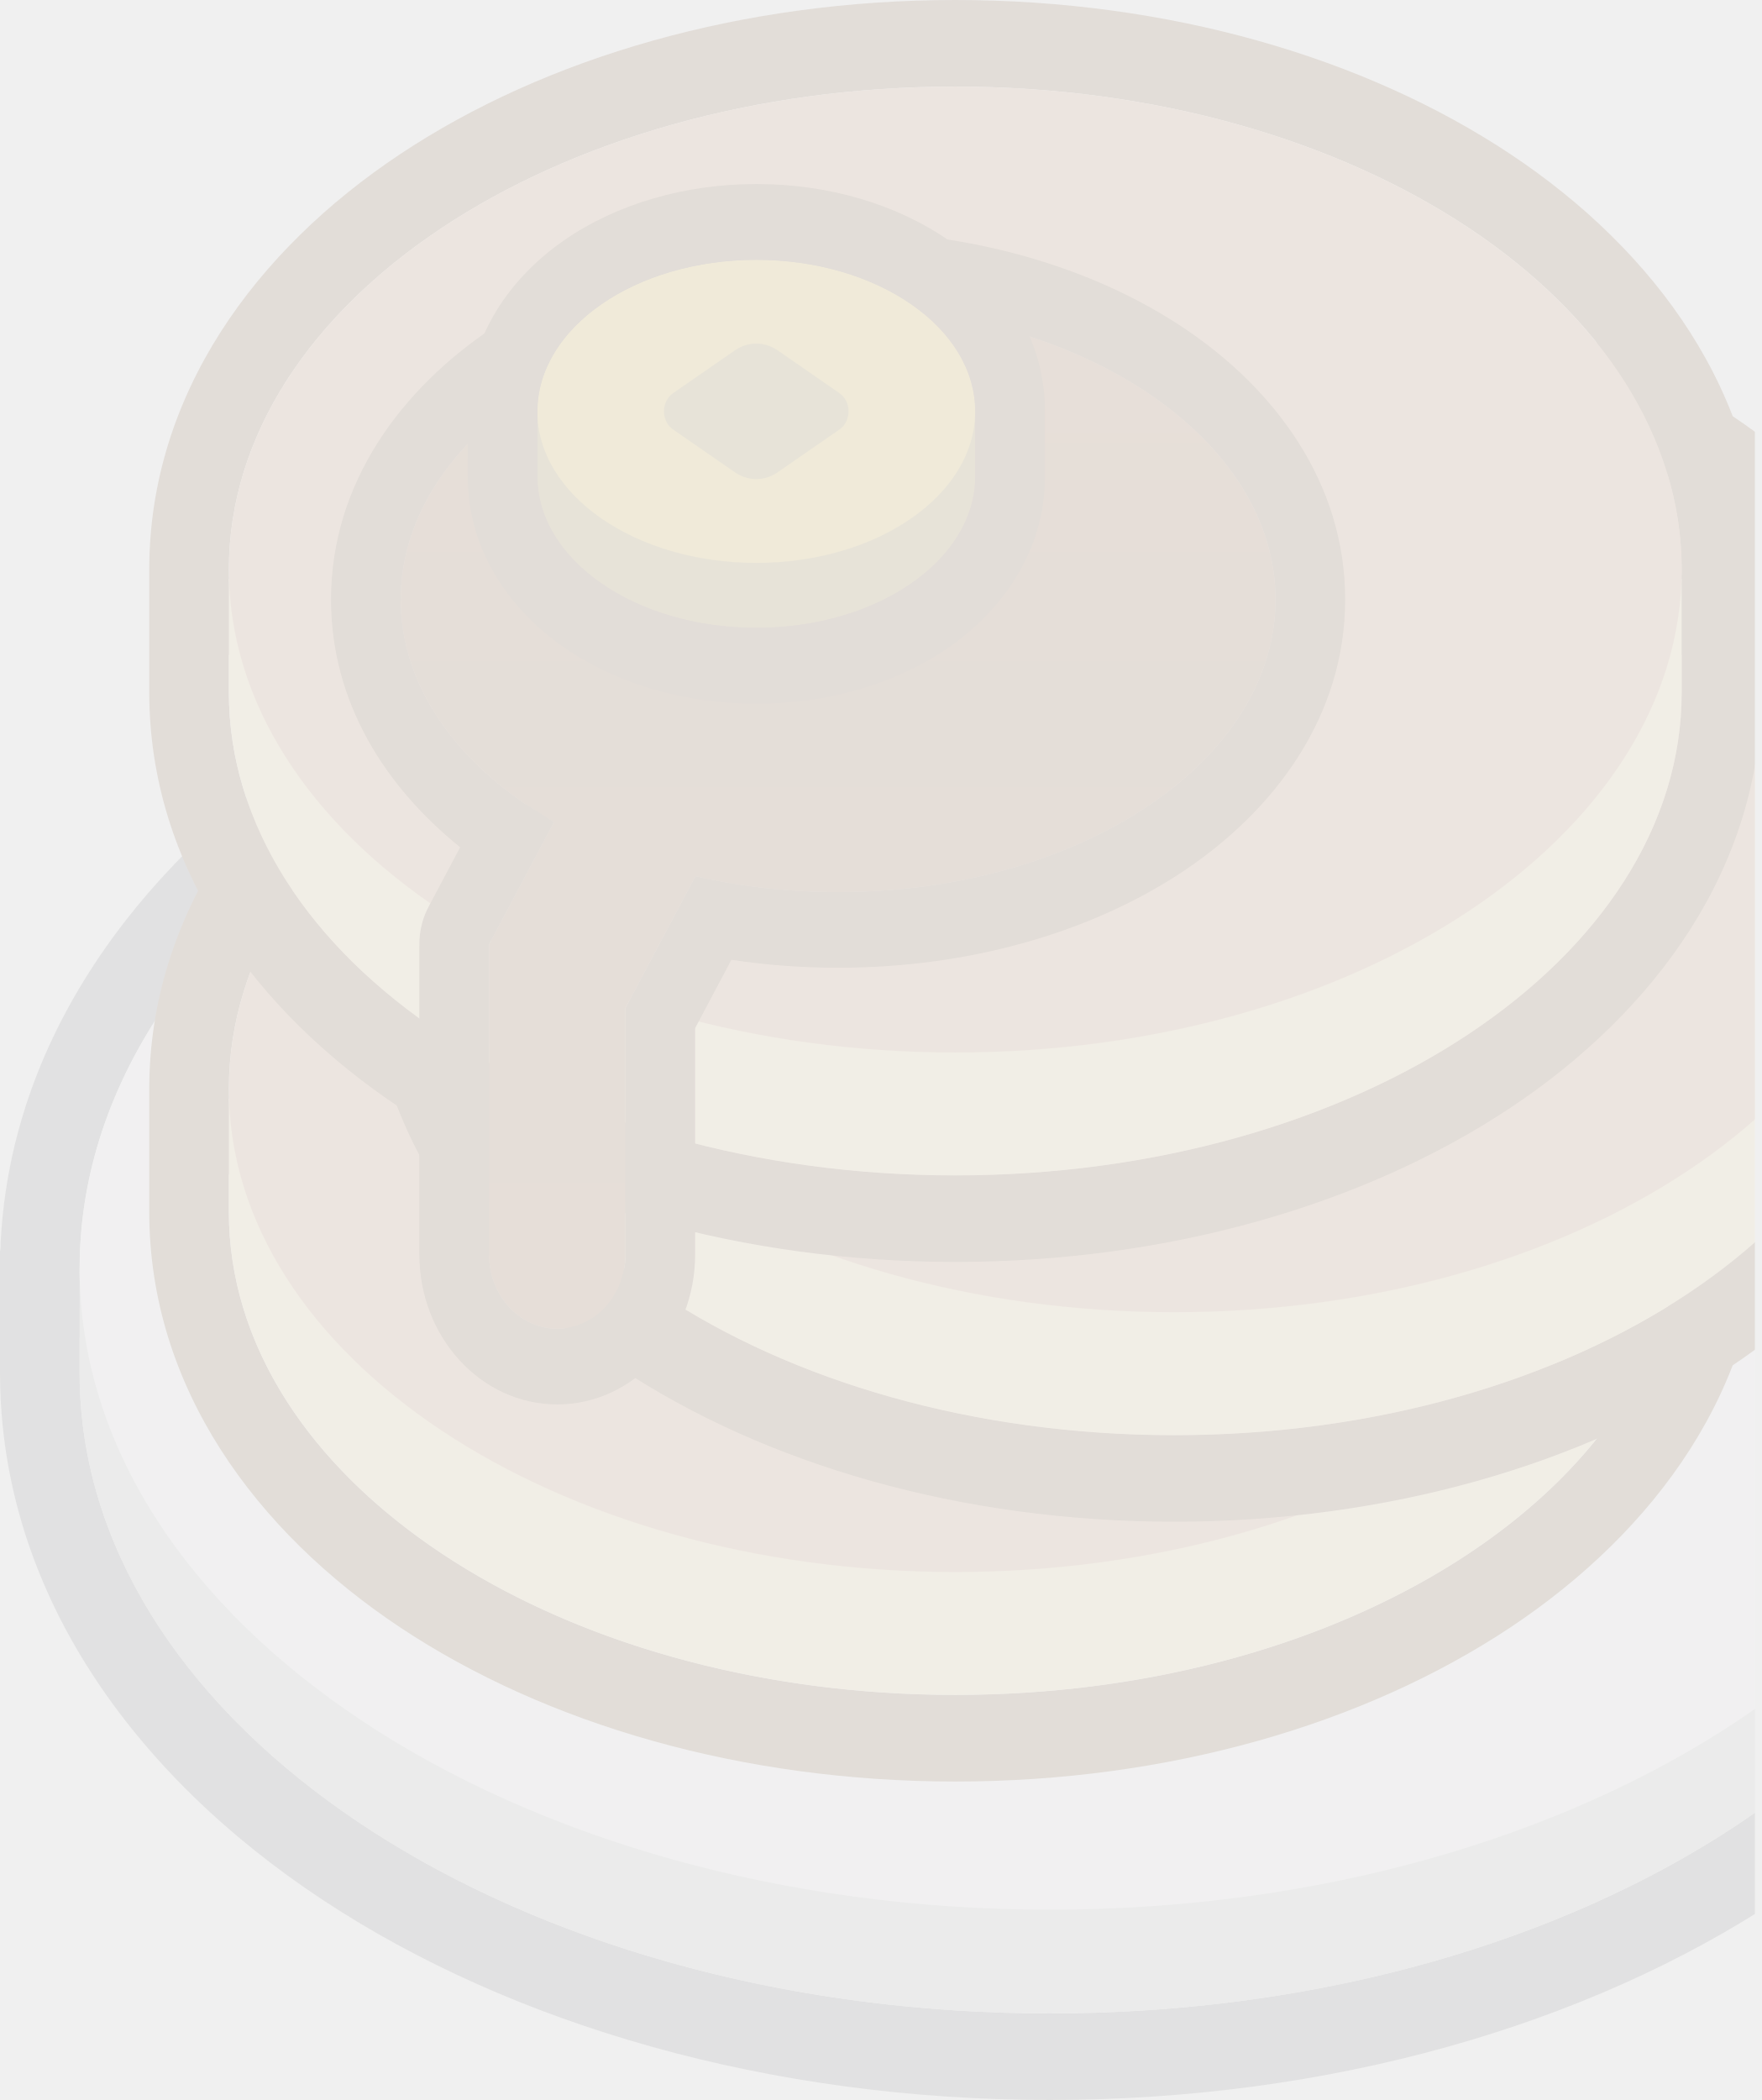
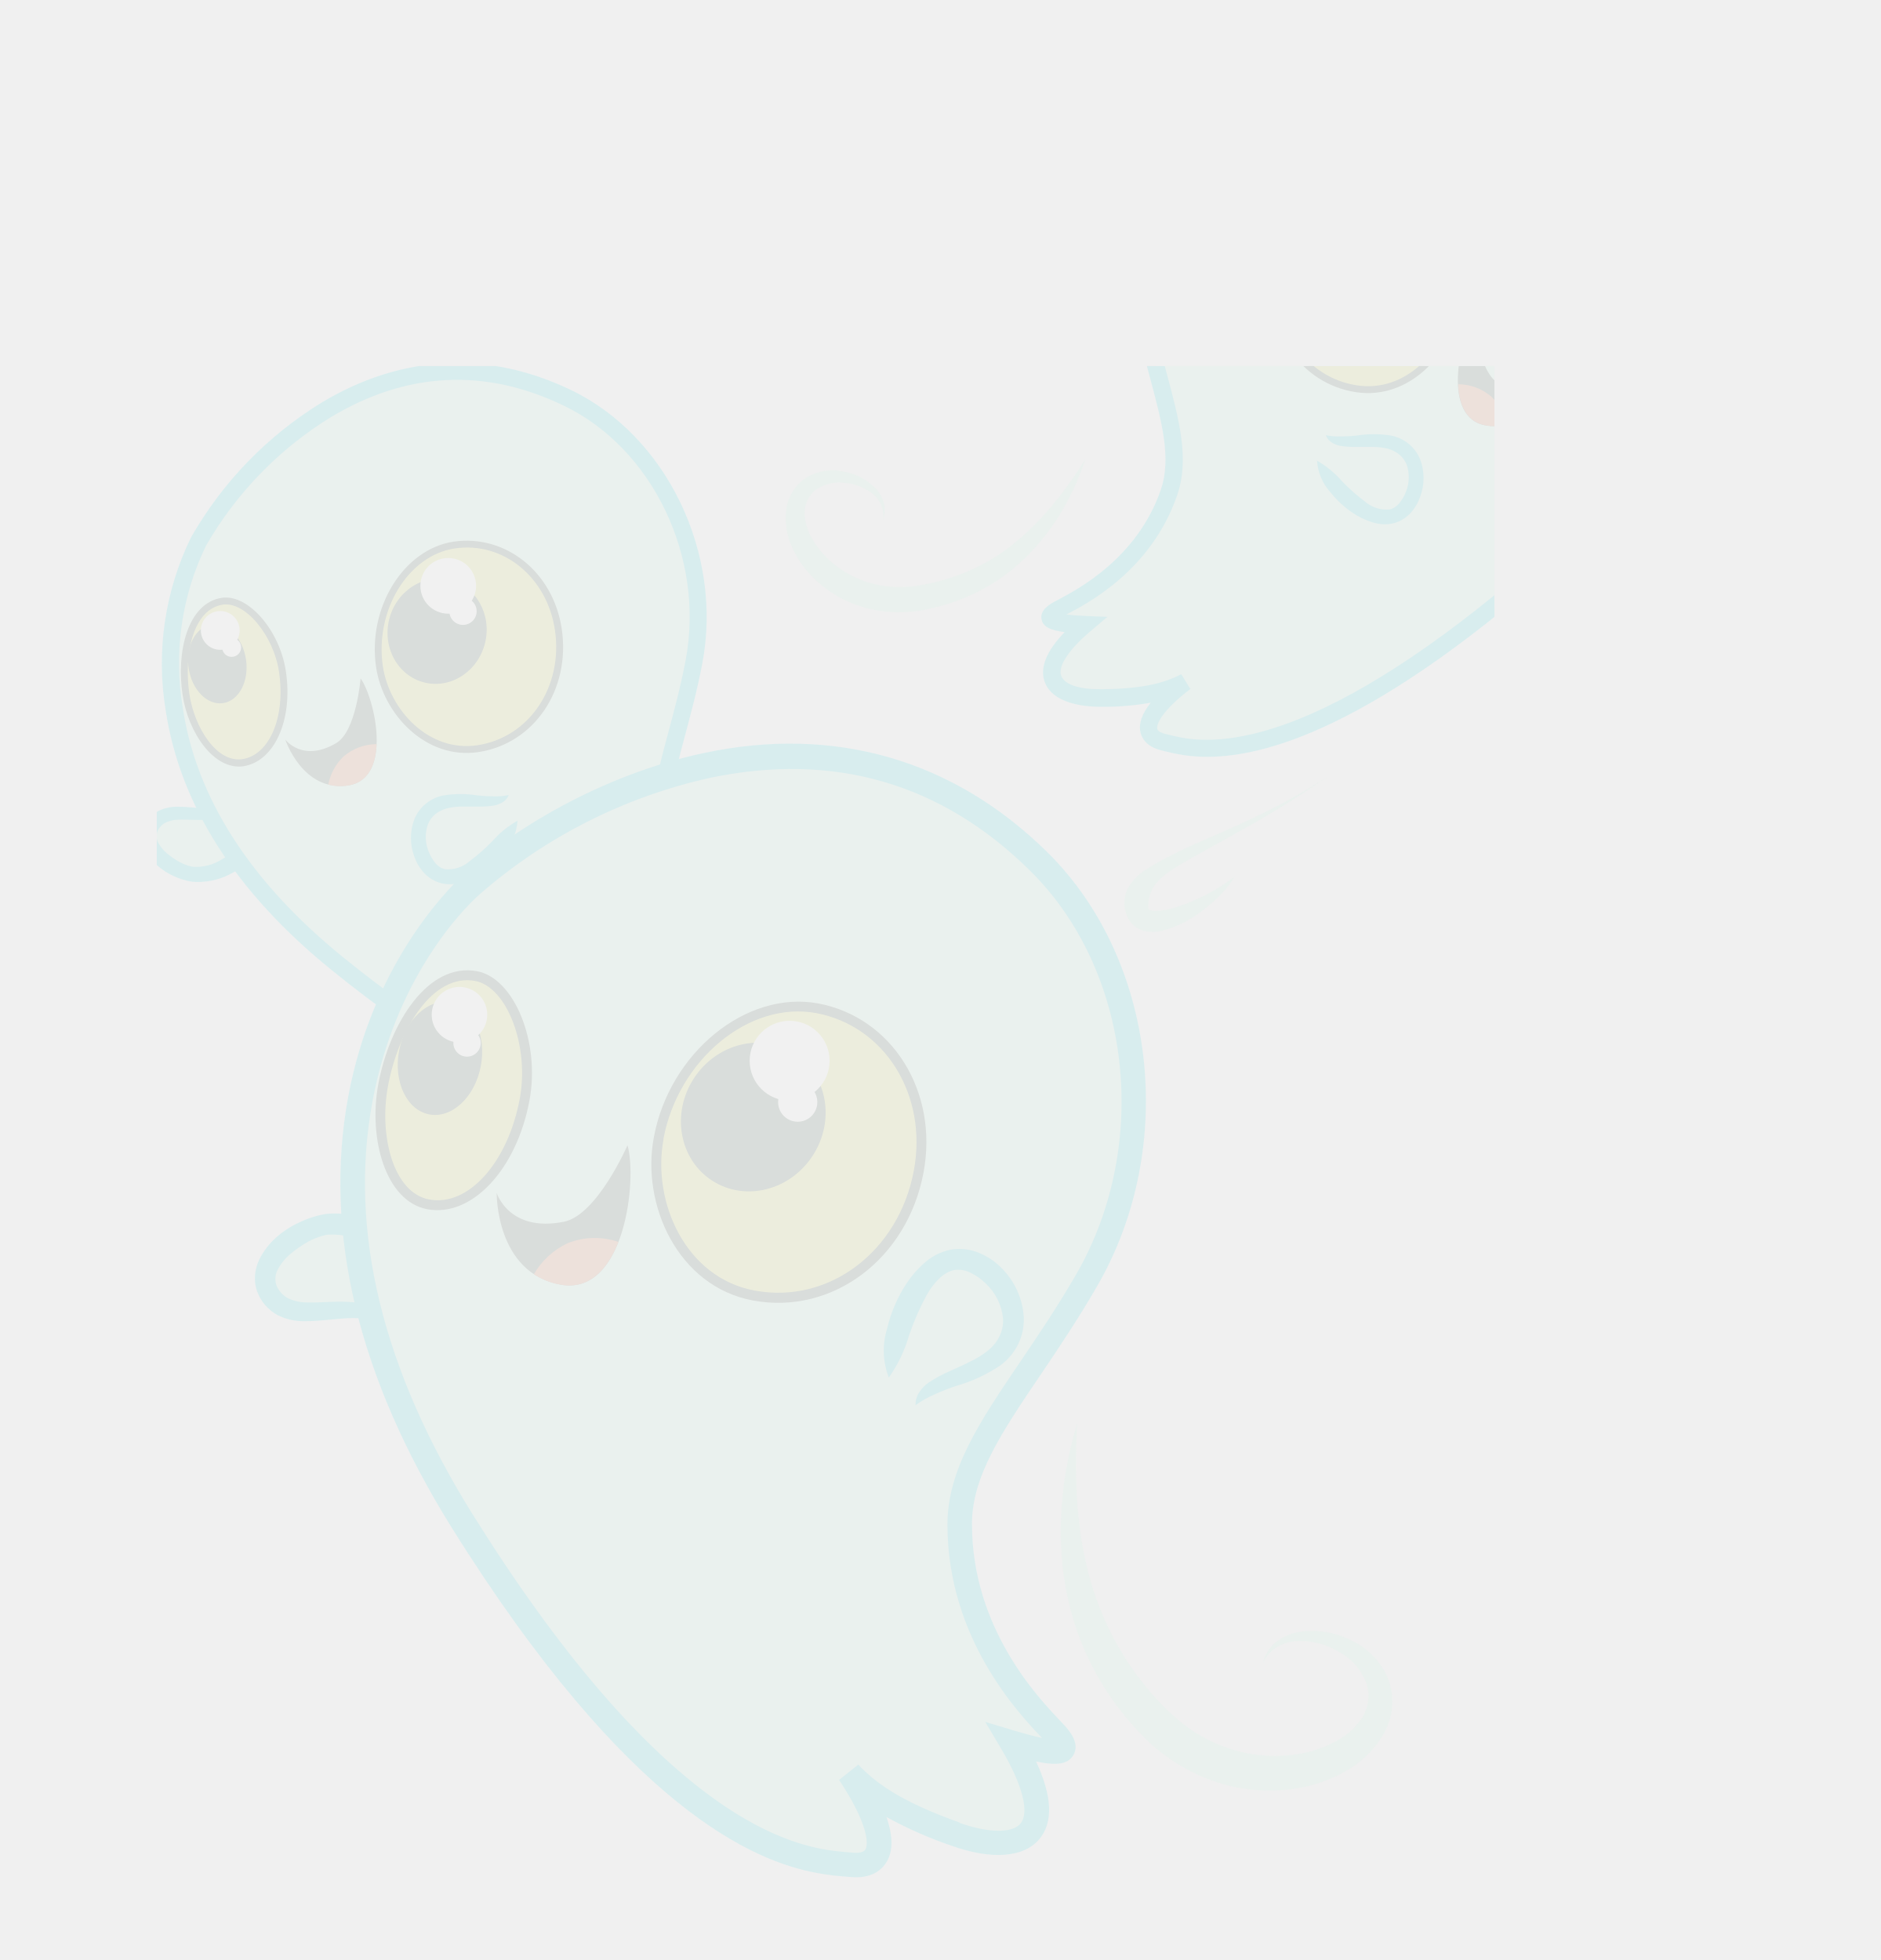
- <svg xmlns="http://www.w3.org/2000/svg" xmlns:xlink="http://www.w3.org/1999/xlink" width="193" height="230" fill="none">
-   <style>.B{fill-rule:evenodd}.C{fill:#633001}.D{fill:#fedc90}.E{fill:#d1884f}</style>
-   <g clip-path="url(#B)">
-     <g opacity=".1">
-       <path fill="#606063" d="M8.763 136.977l-.042 2a47.16 47.16 0 0 0 .597 7.484H8.72v3.87a47.15 47.15 0 0 0 .335 5.614c4.33 36.136 50.11 64.57 105.945 64.57s101.614-28.433 105.945-64.57c.222-1.852.335-3.724.335-5.614v-3.87h-.598c.395-2.46.598-4.956.598-7.484 0-.67-.015-1.336-.043-2C219.634 99.14 172.684 68.793 115 68.793S10.366 99.14 8.763 136.977zm-8.73 0c.8-23.086 15.214-42.478 35.29-55.735C56.133 67.5 84.325 59.31 115 59.31s58.867 8.19 79.677 21.934c20.075 13.257 34.498 32.65 35.29 55.735H230v13.355c0 23.966-14.67 44.097-35.323 57.735C173.867 221.81 145.675 230 115 230s-58.867-8.19-79.677-21.933C14.67 194.43 0 174.298 0 150.332v-13.355h.034z" class="B" />
-       <path fill="#bebebe" d="M221.28 150.334c0 38.76-47.583 70.183-106.28 70.183S8.72 189.095 8.72 150.334v-11.1h212.56v11.1z" />
-       <path fill="#faf9fa" d="M221.28 138.977c0 38.76-47.583 70.183-106.28 70.183S8.72 177.738 8.72 138.977 56.303 68.794 115 68.794s106.28 31.423 106.28 70.184z" />
-       <path d="M25.072 119.15v.132c0 3.19.425 6.317 1.24 9.352h-1.24v4.1a35.77 35.77 0 0 0 .406 5.375c4.052 26.686 37.95 47.515 79.167 47.515s75.115-20.83 79.167-47.515c.27-1.767.406-3.56.406-5.375v-4.1h-1.24a36.04 36.04 0 0 0 1.239-9.092l.001-.26v-.132c-.107-29.15-35.692-52.758-79.573-52.758S25.18 90 25.072 119.15zm-8.72 0h-.001v13.594c0 19.16 11.65 34.97 27.48 45.492 15.98 10.622 37.503 16.883 60.814 16.883s44.833-6.26 60.814-16.883c15.83-10.522 27.48-26.332 27.48-45.492l.001-13.462c0-19.16-11.648-34.97-27.48-45.492-15.98-10.622-37.503-16.883-60.814-16.883S59.812 63.168 43.83 73.8c-15.795 10.498-27.426 26.26-27.48 45.36z" class="B C" />
-       <path d="M184.217 132.745c0 29.2-35.626 52.89-79.573 52.89s-79.573-23.68-79.573-52.89v-12.41h159.146v12.41z" class="D" />
-       <path d="M184.217 119.282c0 29.2-35.626 52.89-79.573 52.89s-79.573-23.68-79.573-52.89 35.626-52.9 79.573-52.9 79.573 23.68 79.573 52.9z" class="E" />
-       <path d="M49.053 90.696v.132c0 3.192.425 6.317 1.24 9.353h-1.24v4.1a35.75 35.75 0 0 0 .406 5.374c4.052 26.686 37.95 47.515 79.167 47.515s75.116-20.83 79.167-47.515c.27-1.767.406-3.56.406-5.374v-4.1h-1.24c.793-2.953 1.217-5.99 1.24-9.092l.001-.26v-.132c-.107-29.15-35.692-52.758-79.573-52.758S49.16 61.547 49.053 90.696zm-8.72 0h-.001v13.595c0 19.16 11.65 34.97 27.48 45.49 15.98 10.622 37.504 16.883 60.814 16.883s44.833-6.26 60.814-16.883c15.83-10.522 27.48-26.332 27.48-45.49V90.828c0-19.16-11.65-34.97-27.48-45.49-15.98-10.622-37.503-16.882-60.814-16.882s-44.833 6.26-60.814 16.882c-15.795 10.498-27.426 26.26-27.48 45.36z" class="B C" />
-       <path d="M208.198 104.29c0 29.2-35.626 52.9-79.573 52.9s-79.573-23.68-79.573-52.9v-12.41h159.146v12.41z" class="D" />
-       <path d="M208.198 90.828c0 29.2-35.626 52.89-79.573 52.89s-79.573-23.68-79.573-52.89 35.626-52.89 79.573-52.89 79.573 23.68 79.573 52.89z" class="E" />
-       <path d="M25.072 62.242v.132a35.97 35.97 0 0 0 1.24 9.353h-1.24v4.1a35.77 35.77 0 0 0 .406 5.374c4.052 26.686 37.95 47.515 79.167 47.515s75.115-20.83 79.167-47.515a35.68 35.68 0 0 0 .406-5.374v-4.1h-1.24c.792-2.953 1.216-5.99 1.24-9.092l.001-.26v-.132c-.107-29.15-35.692-52.758-79.573-52.758S25.18 33.093 25.072 62.242zm-8.72 0h-.001v13.595c0 19.16 11.65 34.97 27.48 45.492 15.98 10.62 37.503 16.882 60.814 16.882s44.833-6.26 60.814-16.882c15.83-10.523 27.48-26.332 27.48-45.492l.001-13.463c0-19.16-11.648-34.97-27.48-45.492C149.478 6.26 127.956 0 104.645 0S59.812 6.26 43.83 16.883c-15.795 10.498-27.426 26.26-27.48 45.36z" class="B C" />
-       <path d="M184.217 75.837c0 29.2-35.626 52.9-79.573 52.9s-79.573-23.68-79.573-52.9v-12.41h159.146v12.41z" class="D" />
-       <path d="M184.217 62.374c0 29.2-35.626 52.9-79.573 52.9s-79.573-23.68-79.573-52.9 35.626-52.89 79.573-52.89 79.573 23.68 79.573 52.89z" class="E" />
-       <g class="B">
-         <path fill="url(#A)" d="M43.894 65.665c0 9.752 6.515 18.486 16.794 24.363l-7.122 13.417v33.953c0 4.5 3.346 8.13 7.475 8.13s7.475-3.64 7.475-8.13v-27.003l7.662-14.433c4.9 1.13 10.158 1.744 15.63 1.744 26.462 0 47.915-14.345 47.915-32.04s-21.453-32.04-47.915-32.04-47.915 14.345-47.915 32.04z" />
-         <path d="M60.688 90.028l-3.273-2.056c-8.37-5.77-13.52-13.636-13.52-22.307 0-17.696 21.452-32.04 47.915-32.04s47.914 14.345 47.914 32.04-21.452 32.04-47.914 32.04c-5.473 0-10.732-.614-15.63-1.744l-7.662 14.433v27.003c0 4.5-3.347 8.13-7.475 8.13s-7.475-3.64-7.475-8.13v-33.953l7.122-13.417zm-14.752 13.56v33.8c0 9.073 6.763 16.43 15.105 16.43s15.105-7.356 15.105-16.43v-24.78l3.974-7.486c3.774.572 7.686.87 11.69.87 14.41 0 27.82-3.89 37.877-10.613 9.932-6.642 17.668-16.918 17.668-29.726s-7.736-23.084-17.668-29.726c-10.057-6.725-23.468-10.614-37.877-10.614s-27.82 3.89-37.877 10.614C44 42.58 36.263 52.857 36.263 65.665c0 11.24 5.92 20.498 14.145 27.13l-3.397 6.4c-.324.6-.582 1.227-.765 1.9-.223.82-.324 1.66-.3 2.494z" class="C" />
+ <svg xmlns="http://www.w3.org/2000/svg" xmlns:xlink="http://www.w3.org/1999/xlink" viewBox="0 0 271.36 282.82">
+   <defs>
+     <style>.cls-1{fill:none;}.cls-2{fill:#bafadf;}.cls-3{fill:#04d8e4;}.cls-4{fill:#d0db35;}.cls-5{fill:#09331b;}.cls-6{fill:#fff;}.cls-7{fill:#d7591c;}.cls-8{opacity:0.1;}.cls-9{clip-path:url(#clip-path);}</style>
+     <clipPath id="clip-path">
+       <rect class="cls-1" x="22.62" y="52.82" width="193" height="230" />
+     </clipPath>
+     <symbol id="New_Symbol_1" data-name="New Symbol 1" viewBox="0 0 256 256">
+       <path class="cls-2" d="M101.34,105.5c1.63,5.81,3.92,11.38,7.61,15.78a28,28,0,0,0,6.4,5.56,25.92,25.92,0,0,0,3.71,2,15.57,15.57,0,0,0,3.89,1,13.83,13.83,0,0,0,7.79-1.17,12.29,12.29,0,0,0,1.73-1,10.21,10.21,0,0,0,1.52-1.25,7,7,0,0,0,1.95-3.14,4.12,4.12,0,0,0,.08-1.71,3.89,3.89,0,0,0-.68-1.61,5.61,5.61,0,0,0-3.23-2,7.35,7.35,0,0,0-4.1.18,4.41,4.41,0,0,0-1.75,1.13,3.62,3.62,0,0,0-.87,2,3.67,3.67,0,0,1,.5-2.24,4.83,4.83,0,0,1,1.75-1.64,8,8,0,0,1,4.72-.91,7,7,0,0,1,4.57,2.15,6.17,6.17,0,0,1,1.52,5.13,9.42,9.42,0,0,1-2.28,4.68,13.67,13.67,0,0,1-4,3.11,16.07,16.07,0,0,1-9.72,1.73,17.87,17.87,0,0,1-4.78-1.33l-1.11-.53-1-.57c-.69-.4-1.37-.81-2-1.27a26.07,26.07,0,0,1-6.74-6.67,28.09,28.09,0,0,1-2.37-4.06,33.25,33.25,0,0,1-1.66-4.35A35.71,35.71,0,0,1,101.34,105.5Z" />
+       <path class="cls-2" d="M85.42,154.69a89.23,89.23,0,0,0,10.67,5.87c3.66,1.77,7.45,3.18,11.15,5.09.93.49,1.82,1,2.79,1.62a6.7,6.7,0,0,1,2.63,2.63,4.59,4.59,0,0,1,.46,2.09,4.32,4.32,0,0,1-.67,2.3,3.56,3.56,0,0,1-1,1,3.8,3.8,0,0,1-1.2.46,5.14,5.14,0,0,1-2,0,15.25,15.25,0,0,1-5.9-2.9,20.38,20.38,0,0,1-2.36-2.09,11.93,11.93,0,0,1-1.9-2.48,26.81,26.81,0,0,0,7.87,4.15,10.34,10.34,0,0,0,2.64.54,2.75,2.75,0,0,0,1-.11c.24-.09.23-.15.24-.22a2.11,2.11,0,0,0,0-.62,4.53,4.53,0,0,0-.12-.89,5,5,0,0,0-1.11-2.1,10,10,0,0,0-2.24-1.81c-1.67-1.08-3.45-2.06-5.23-3l-5.35-3C92.21,159.18,88.75,157,85.42,154.69Z" />
+       <path class="cls-2" d="M32.84,108.89c-3.69,4.21-9.49-.25-12,3.38-1.91,2.77,1.82,5.89,4.82,6.64s8.63-1.67,10.82-7.87" />
+       <path class="cls-3" d="M32.84,108.89a22,22,0,0,1-2.09.83,6.88,6.88,0,0,1-2,.36c-1.43,0-2.92-.27-4.6-.26a5.6,5.6,0,0,0-2.68.62,4.38,4.38,0,0,0-1.14,1,4,4,0,0,0-.75,1.29,3.64,3.64,0,0,0-.2,1.57,4.29,4.29,0,0,0,.42,1.44,6.85,6.85,0,0,0,1.67,2.13,8.9,8.9,0,0,0,2.17,1.39,9,9,0,0,0,2.53.77,9.52,9.52,0,0,0,5.09-1,10.73,10.73,0,0,0,3.86-3.24,6.28,6.28,0,0,0,1.4-4.71,39.16,39.16,0,0,0-3.08,3.34A13.75,13.75,0,0,1,30.17,117a6.56,6.56,0,0,1-3.82,1,3.11,3.11,0,0,1-.44-.08l-.48-.14a6.52,6.52,0,0,1-.94-.41,10.36,10.36,0,0,1-1.7-1.15,5,5,0,0,1-1.22-1.44,1.86,1.86,0,0,1,.21-2.18,2.39,2.39,0,0,1,.61-.54,3.92,3.92,0,0,1,1.78-.47c1.4-.08,3,.15,4.66-.06a6.45,6.45,0,0,0,2.43-.73A3.4,3.4,0,0,0,32.84,108.89Z" />
+       <path class="cls-2" d="M90.59,116.05c3.54,10.23,12.52,14.5,14.86,15.73s1.89,2-3.41,2.24c8.07,6.85,4.09,10-2.25,10s-9.22-1.07-11.4-2.18c5.68,4.33,6.28,7.4,2.94,8.19s-15.72,5.22-45.43-18.84S22.7,81.87,27,73.7c5-9.37,24.6-31.83,50.17-19.56,12,5.77,20.1,21,17.24,36C92.27,101.47,88.26,109.3,90.59,116.05Z" />
+       <path class="cls-3" d="M45.16,132.07c-13.08-10.59-20.69-22.51-22.62-35.43A39.13,39.13,0,0,1,26,73.15,51.4,51.4,0,0,1,43.78,54.8c10.89-6.55,22.62-7.14,33.92-1.72,13.07,6.27,20.76,22.29,17.89,37.26C94.9,94,94,97.26,93.23,100.18c-1.68,6.26-3,11.21-1.53,15.49,3.23,9.33,11.29,13.52,13.94,14.89l.36.19c.67.35,2.24,1.18,1.93,2.54-.21.92-1.07,1.44-3.13,1.69,2.51,2.62,3.42,4.91,2.7,6.83-.81,2.17-3.63,3.39-7.72,3.35a39.52,39.52,0,0,1-6.71-.56q1.79,2.27,1.41,4.05c-.15.71-.73,2-2.88,2.49l-.42.1a23.34,23.34,0,0,1-2.58.54C82.65,152.67,69.69,151.94,45.16,132.07ZM99.8,142.82c2.92,0,5.08-.69,5.51-1.83s-1-3.54-4-6.08L99,133l3-.12c1.17,0,2-.12,2.58-.2h0c-2.85-1.48-11.54-6-15.07-16.21h0c-1.72-5-.31-10.21,1.48-16.86.77-2.87,1.65-6.13,2.32-9.67C96,75.94,88.83,61,76.69,55.2,66,50.05,55.31,50.6,45,56.81A49.55,49.55,0,0,0,28.06,74.25a36.6,36.6,0,0,0-3.2,22c1.83,12.32,9.16,23.74,21.77,34,12,9.73,22.55,15.89,31.3,18.28,6.9,1.9,10.8.91,12.67.44l.47-.11c.38-.09,1-.3,1.12-.7.14-.63-.66-2.49-4.51-5.42l1.24-2C90.94,141.8,93.66,142.76,99.8,142.82Z" />
+       <path class="cls-4" d="M51.65,90.74c-1.12-7.54,3.4-15.53,10.18-16.54s13,3.93,14.17,11.48-3.22,15.08-11,16.23C58.26,102.92,52.59,97.08,51.65,90.74Z" />
+       <path class="cls-5" d="M51.19,90.81C50,82.73,54.93,74.75,61.76,73.73c7.1-1,13.55,4.16,14.7,11.88,1.23,8.27-3.75,15.63-11.35,16.77C58,103.44,52.15,97.26,51.19,90.81Zm.92-.13c.9,6,6.28,11.75,12.86,10.77,7.08-1.06,11.72-8,10.56-15.7-1.07-7.2-7.06-12.07-13.63-11.09C55.56,75.6,51,83.09,52.11,90.68Z" />
+       <path class="cls-4" d="M25.31,94.51c-.89-6,.8-12,5-12.66,3.22-.48,7.38,4.22,8.17,9.56.9,6-1.2,11.77-5.4,12.39C29.37,104.35,26.06,99.54,25.31,94.51Z" />
+       <path class="cls-5" d="M24.85,94.58c-.88-5.88.7-12.5,5.35-13.2,3.57-.53,7.88,4.41,8.71,10,1,6.62-1.56,12.29-5.8,12.93C29.12,104.86,25.62,99.74,24.85,94.58Zm.92-.14c.71,4.71,3.77,9.41,7.21,8.9,3.71-.55,5.91-5.76,5-11.86-.74-5-4.6-9.62-7.64-9.17C26.29,82.91,25,89,25.77,94.44Z" />
+       <ellipse class="cls-5" cx="59.49" cy="85.92" rx="7.19" ry="6.72" transform="translate(-38.16 123.14) rotate(-76.16)" />
+       <circle class="cls-6" cx="61.01" cy="79.75" r="3.79" />
+       <circle class="cls-6" cx="63.02" cy="83.21" r="1.86" />
+       <ellipse class="cls-5" cx="29.58" cy="90.36" rx="3.95" ry="5.41" transform="translate(-12.57 5.14) rotate(-8.19)" />
+       <path class="cls-5" d="M49.08,92.35s-.56,7.18-3.32,8.81c-4.59,2.7-6.93-.49-6.93-.49s2.35,7.17,8.54,6.25S51,95,49.08,92.35Z" />
+       <path class="cls-7" d="M46.74,103a6.91,6.91,0,0,1,4.52-1.7c-.11,2.79-1.12,5.22-3.89,5.63a6.61,6.61,0,0,1-2.69-.12A7.19,7.19,0,0,1,46.74,103Z" />
+       <path class="cls-2" d="M69.24,108.23c-2.44,2.18-8.11-1-11.09,2.3-2.46,2.69-.88,8,2.12,8.74s7.34-3,10.17-7.59" />
+       <path class="cls-3" d="M69.24,108.23a8.77,8.77,0,0,1-2.1.17,19.48,19.48,0,0,1-2.11-.12,14.6,14.6,0,0,0-4.67,0,5.41,5.41,0,0,0-2.37,1.1,5.34,5.34,0,0,0-1.6,2.16,7.22,7.22,0,0,0,0,5.06,6.39,6.39,0,0,0,1.33,2.23,4.9,4.9,0,0,0,2.4,1.42,5.37,5.37,0,0,0,2.71-.12,9.61,9.61,0,0,0,2.28-1A13,13,0,0,0,68.63,116a7.05,7.05,0,0,0,1.81-4.28A13.32,13.32,0,0,0,67,114.52a26.24,26.24,0,0,1-3.1,2.73,4.45,4.45,0,0,1-3.35,1.07,2.5,2.5,0,0,1-1.32-.87,5.7,5.7,0,0,1-.9-1.58,5.23,5.23,0,0,1-.1-3.61,3.43,3.43,0,0,1,1-1.41,3.26,3.26,0,0,1,.73-.47,4,4,0,0,1,.85-.33,8.4,8.4,0,0,1,2-.25c.7,0,1.43,0,2.18,0a13.22,13.22,0,0,0,2.32-.15,3.63,3.63,0,0,0,1.16-.47A2,2,0,0,0,69.24,108.23Z" />
+       <circle class="cls-6" cx="29.98" cy="85.82" r="2.64" />
+       <circle class="cls-6" cx="31.53" cy="88.13" r="1.29" />
+       <path class="cls-2" d="M147.74,62.5c-3.22,5.11-7,9.79-11.79,13A28,28,0,0,1,128.24,79a26.57,26.57,0,0,1-4.12.82,15.09,15.09,0,0,1-4-.1A13.86,13.86,0,0,1,113,76.35a12.42,12.42,0,0,1-1.37-1.44,9.91,9.91,0,0,1-1.1-1.63,6.92,6.92,0,0,1-1-3.56,4.11,4.11,0,0,1,.41-1.67A3.77,3.77,0,0,1,111,66.71a5.53,5.53,0,0,1,3.66-1,7.3,7.3,0,0,1,3.88,1.33,4.42,4.42,0,0,1,1.35,1.59,3.56,3.56,0,0,1,.28,2.13,3.71,3.71,0,0,0,.16-2.29,4.91,4.91,0,0,0-1.22-2.07,8,8,0,0,0-4.26-2.21,7,7,0,0,0-5,.75A6.15,6.15,0,0,0,107,69.46a9.4,9.4,0,0,0,.85,5.14,13.76,13.76,0,0,0,2.91,4.11,16.09,16.09,0,0,0,8.83,4.42,17.55,17.55,0,0,0,5,.08c.41,0,.81-.13,1.22-.19l1.16-.25c.78-.18,1.55-.39,2.3-.63a26.48,26.48,0,0,0,8.36-4.48A29.1,29.1,0,0,0,141,74.44a33.55,33.55,0,0,0,2.83-3.7A36,36,0,0,0,147.74,62.5Z" />
+       <path class="cls-2" d="M180.75,105.7a87.85,87.85,0,0,1-10.67,5.87c-3.66,1.77-7.45,3.18-11.15,5.09-.93.49-1.83,1-2.79,1.62a6.66,6.66,0,0,0-2.63,2.64,4.42,4.42,0,0,0-.46,2.08,4.32,4.32,0,0,0,.67,2.3,3.32,3.32,0,0,0,1,1,3.64,3.64,0,0,0,1.19.47,5.18,5.18,0,0,0,2,0,15,15,0,0,0,5.89-2.9,20.48,20.48,0,0,0,2.37-2.09,12.66,12.66,0,0,0,1.9-2.48,24.17,24.17,0,0,1-5.16,3.09,23.88,23.88,0,0,1-2.72,1.06,9.77,9.77,0,0,1-2.64.54,3.07,3.07,0,0,1-1-.1c-.23-.1-.22-.16-.23-.22a1.83,1.83,0,0,1,0-.63,3.89,3.89,0,0,1,.12-.89,4.89,4.89,0,0,1,1.11-2.1,10,10,0,0,1,2.24-1.81c1.66-1.08,3.45-2,5.23-3l5.35-3C174,110.19,177.42,108,180.75,105.7Z" />
+       <path class="cls-2" d="M216.87,59.9c3.68,4.22,9.49-.25,12,3.38,1.91,2.77-1.82,5.89-4.82,6.64s-8.63-1.67-10.83-7.87" />
+       <path class="cls-3" d="M216.87,59.9a22,22,0,0,0,2.09.83,6.88,6.88,0,0,0,2,.36c1.43,0,2.91-.27,4.6-.26a5.54,5.54,0,0,1,2.67.62,4.25,4.25,0,0,1,1.14,1,4,4,0,0,1,.76,1.29,3.51,3.51,0,0,1,.19,1.57,4.22,4.22,0,0,1-.41,1.44,6.85,6.85,0,0,1-1.67,2.13,8.9,8.9,0,0,1-2.17,1.39,9.11,9.11,0,0,1-2.53.77,9.42,9.42,0,0,1-5.09-1,10.64,10.64,0,0,1-3.86-3.24,6.33,6.33,0,0,1-1.41-4.71,36.13,36.13,0,0,1,3.08,3.34A14.27,14.27,0,0,0,219.53,68a6.66,6.66,0,0,0,3.82,1l.45-.07c.16,0,.32-.09.48-.15a7,7,0,0,0,.94-.41,11,11,0,0,0,1.7-1.14,5,5,0,0,0,1.22-1.45,1.88,1.88,0,0,0,.18-1.48,2.46,2.46,0,0,0-.39-.7,2.39,2.39,0,0,0-.61-.54,3.8,3.8,0,0,0-1.78-.46c-1.41-.08-3,.14-4.66-.06a6.55,6.55,0,0,1-2.44-.73A3.44,3.44,0,0,1,216.87,59.9Z" />
+       <path class="cls-2" d="M159.12,67.06c-3.54,10.23-12.52,14.5-14.86,15.74s-1.89,2,3.4,2.23c-8.07,6.85-4.08,10,2.26,10s9.22-1.07,11.4-2.18c-5.68,4.33-6.28,7.41-2.95,8.19s15.73,5.22,45.44-18.84S227,32.88,222.68,24.71c-5-9.37-24.61-31.82-50.17-19.56-12,5.77-20.11,21-17.24,36C157.44,52.48,161.45,60.32,159.12,67.06Z" />
+       <path class="cls-3" d="M161.1,102.79c-1.07-.16-1.92-.37-2.57-.53l-.43-.11c-2.14-.51-2.72-1.77-2.87-2.49-.26-1.18.22-2.54,1.4-4a37.33,37.33,0,0,1-6.7.56c-4.1,0-6.91-1.18-7.72-3.35-.72-1.92.19-4.21,2.7-6.82-2.07-.26-2.92-.77-3.13-1.7-.31-1.36,1.26-2.19,1.93-2.54l.36-.19C146.72,80.2,154.78,76,158,66.68c1.48-4.28.15-9.23-1.53-15.49-.78-2.91-1.67-6.22-2.36-9.83-2.87-15,4.82-31,17.88-37.26,11.31-5.43,23-4.83,33.92,1.71a51.31,51.31,0,0,1,17.79,18.35,39,39,0,0,1,3.46,23.5c-1.93,12.91-9.54,24.83-22.62,35.42C180,103,167.06,103.68,161.1,102.79Zm-.31-11,1.24,2c-3.85,2.93-4.65,4.79-4.51,5.43.08.39.74.6,1.12.69l.46.11c1.88.48,5.78,1.46,12.68-.43,8.74-2.4,19.27-8.55,31.3-18.29C215.69,71.05,223,59.63,224.85,47.31a36.6,36.6,0,0,0-3.21-22A49.49,49.49,0,0,0,204.72,7.82c-10.32-6.21-21-6.75-31.7-1.61C160.88,12,153.74,27,156.42,40.92c.67,3.53,1.55,6.79,2.32,9.66,1.79,6.65,3.2,11.91,1.48,16.87h0c-3.53,10.21-12.22,14.72-15.07,16.2h0c.59.08,1.42.15,2.59.2l3,.12-2.29,1.94c-3,2.54-4.49,4.82-4,6.09s2.59,1.85,5.51,1.82C156.05,93.77,158.77,92.81,160.79,91.78Z" />
+       <path class="cls-4" d="M198.06,41.76c1.12-7.55-3.4-15.54-10.18-16.55s-13,3.93-14.17,11.48,3.22,15.08,11,16.24C191.45,53.94,197.11,48.09,198.06,41.76Z" />
+       <path class="cls-5" d="M184.6,53.39c-7.6-1.13-12.59-8.5-11.35-16.77,1.15-7.71,7.6-12.93,14.7-11.87,6.83,1,11.78,9,10.57,17.08C197.56,48.27,191.74,54.45,184.6,53.39Zm3.21-27.72c-6.58-1-12.56,3.89-13.64,11.09-1.15,7.75,3.49,14.65,10.57,15.7,6.58,1,12-4.78,12.85-10.77C198.73,34.1,194.15,26.62,187.81,25.67Z" />
+       <path class="cls-4" d="M224.4,45.52c.89-6-.8-12-5-12.66-3.23-.48-7.38,4.22-8.18,9.57-.89,6,1.21,11.76,5.4,12.39C220.34,55.36,223.65,50.55,224.4,45.52Z" />
+       <path class="cls-5" d="M216.59,55.28c-4.23-.63-6.77-6.31-5.79-12.92.83-5.56,5.14-10.5,8.7-10,4.66.69,6.24,7.31,5.36,13.19C224.09,50.75,220.59,55.87,216.59,55.28Zm2.78-22c-3-.45-6.9,4.18-7.64,9.18-.91,6.09,1.29,11.3,5,11.85,3.44.51,6.5-4.18,7.2-8.89C224.74,40,223.42,33.93,219.37,33.32Z" />
+       <ellipse class="cls-5" cx="190.22" cy="36.93" rx="6.72" ry="7.19" transform="translate(-3.31 46.56) rotate(-13.84)" />
+       <circle class="cls-6" cx="188.7" cy="30.76" r="3.79" />
+       <circle class="cls-6" cx="186.69" cy="34.22" r="1.86" />
+       <ellipse class="cls-5" cx="220.13" cy="41.37" rx="5.41" ry="3.95" transform="translate(147.82 253.36) rotate(-81.81)" />
+       <path class="cls-5" d="M200.62,43.36s.57,7.19,3.32,8.81c4.6,2.7,6.93-.49,6.93-.49s-2.34,7.17-8.53,6.25S198.72,46,200.62,43.36Z" />
+       <path class="cls-7" d="M203,54a6.9,6.9,0,0,0-4.52-1.69c.11,2.79,1.12,5.21,3.89,5.62a6.44,6.44,0,0,0,2.69-.12A7.19,7.19,0,0,0,203,54Z" />
+       <path class="cls-2" d="M180.46,59.24c2.45,2.18,8.11-1,11.1,2.31,2.46,2.68.88,8-2.13,8.73s-7.33-3-10.16-7.59" />
+       <path class="cls-3" d="M180.46,59.24a8.85,8.85,0,0,0,2.11.17,19.16,19.16,0,0,0,2.1-.12,14.9,14.9,0,0,1,4.67,0,5.42,5.42,0,0,1,2.38,1.11,5.22,5.22,0,0,1,1.59,2.15,7.17,7.17,0,0,1,0,5.06A6.19,6.19,0,0,1,192,69.83a4.76,4.76,0,0,1-2.39,1.42,5.37,5.37,0,0,1-2.71-.12,9.81,9.81,0,0,1-2.28-1A13.34,13.34,0,0,1,181.08,67a7,7,0,0,1-1.81-4.29,13.32,13.32,0,0,1,3.44,2.84,25.18,25.18,0,0,0,3.09,2.73,4.48,4.48,0,0,0,3.36,1.07,2.5,2.5,0,0,0,1.32-.87,5.75,5.75,0,0,0,.9-1.57,5.26,5.26,0,0,0,.1-3.62,3.46,3.46,0,0,0-1-1.4,3.54,3.54,0,0,0-.73-.48,4.55,4.55,0,0,0-.85-.33,9,9,0,0,0-2-.24c-.7,0-1.43,0-2.18,0a13.22,13.22,0,0,1-2.32-.15,3.42,3.42,0,0,1-1.16-.47A2,2,0,0,1,180.46,59.24Z" />
+       <circle class="cls-6" cx="219.73" cy="36.84" r="2.64" />
+       <circle class="cls-6" cx="218.18" cy="39.14" r="1.29" />
+       <path class="cls-2" d="M146.63,193.72c-.5,8.65,0,17.27,3,25a39.75,39.75,0,0,0,6.07,10.54,35.2,35.2,0,0,0,4.12,4.39,21.69,21.69,0,0,0,4.78,3.25,19.91,19.91,0,0,0,11.12,2,16.47,16.47,0,0,0,2.8-.53,13.9,13.9,0,0,0,2.64-1,10,10,0,0,0,4.12-3.35,5.89,5.89,0,0,0,.91-2.29,5.4,5.4,0,0,0-.17-2.49,8,8,0,0,0-3.46-4.18,10.47,10.47,0,0,0-5.64-1.68,6.26,6.26,0,0,0-2.9.72,5.14,5.14,0,0,0-2.11,2.26,5.26,5.26,0,0,1,1.73-2.81,7.1,7.1,0,0,1,3.14-1.4,11.57,11.57,0,0,1,6.82,1,10.1,10.1,0,0,1,5.2,5,8.8,8.8,0,0,1-.34,7.67,13.4,13.4,0,0,1-5.28,5.28,19.61,19.61,0,0,1-6.82,2.38,23.12,23.12,0,0,1-14-2.21,25.8,25.8,0,0,1-5.86-4c-.42-.4-.84-.83-1.25-1.24l-1.16-1.26c-.75-.86-1.48-1.74-2.16-2.66a38,38,0,0,1-6-12.2,41,41,0,0,1-1.3-6.62,46.57,46.57,0,0,1-.22-6.67A51.34,51.34,0,0,1,146.63,193.72Z" />
+       <path class="cls-2" d="M85.74,212.63a125.18,125.18,0,0,0,11.73,13c4.13,4.12,8.61,7.8,12.74,12.12,1,1.09,2,2.26,3,3.5a9.51,9.51,0,0,1,2.34,4.81,6.44,6.44,0,0,1-.36,3,6.11,6.11,0,0,1-2,2.8,4.88,4.88,0,0,1-1.84.87,5.27,5.27,0,0,1-1.84.07,7.74,7.74,0,0,1-2.76-1,21.83,21.83,0,0,1-6.64-6.7,28.88,28.88,0,0,1-2.23-3.94,17.14,17.14,0,0,1-1.42-4.25,35.12,35.12,0,0,0,5.55,6.6,32.23,32.23,0,0,0,3.19,2.71,14.91,14.91,0,0,0,3.33,2,4.15,4.15,0,0,0,1.39.32c.36,0,.38-.11.43-.19a3.42,3.42,0,0,0,.34-.83,5.86,5.86,0,0,0,.25-1.26,7,7,0,0,0-.52-3.37,14.65,14.65,0,0,0-2.19-3.51c-1.76-2.24-3.72-4.4-5.67-6.56l-5.87-6.52C92.85,221.9,89.16,217.35,85.74,212.63Z" />
+       <path class="cls-2" d="M54.1,181.07c-5.34-6-13.61.49-17.26-4.68-2.78-3.95,2.53-8.48,6.83-9.59s12.39,2.28,15.63,11.14" />
+       <path class="cls-3" d="M54.1,181.07a30.74,30.74,0,0,0-3-1.16,9.83,9.83,0,0,0-2.93-.49c-2,0-4.18.43-6.6.43a7.83,7.83,0,0,1-3.84-.85,6.38,6.38,0,0,1-1.65-1.35A6,6,0,0,1,35,175.8a5.2,5.2,0,0,1-.29-2.24,6.16,6.16,0,0,1,.57-2.08,9.93,9.93,0,0,1,2.37-3.08,12.52,12.52,0,0,1,3.1-2,13.28,13.28,0,0,1,3.61-1.15,13.56,13.56,0,0,1,7.31,1.38,15.14,15.14,0,0,1,5.59,4.59,9,9,0,0,1,2.08,6.74,54,54,0,0,1-4.46-4.76,20.55,20.55,0,0,0-4.67-3.73,9.57,9.57,0,0,0-5.5-1.4c-.22,0-.43.06-.64.11s-.46.14-.68.22A8.44,8.44,0,0,0,42,169a14.78,14.78,0,0,0-2.42,1.66,7.12,7.12,0,0,0-1.73,2.09,2.68,2.68,0,0,0-.25,2.13,3.38,3.38,0,0,0,.57,1,3.6,3.6,0,0,0,.89.77,5.59,5.59,0,0,0,2.56.64c2,.09,4.3-.25,6.68,0a9.42,9.42,0,0,1,3.51,1A4.94,4.94,0,0,1,54.1,181.07Z" />
+       <path class="cls-2" d="M130.62,207.47c0,15.53,10.2,25.52,12.8,28.29s1.61,3.62-5.67,1.43c7.74,13.07.85,15.53-7.72,12.48s-12-5.77-14.44-8.3c5.67,8.53,5,13,.16,12.49s-23.77-.27-52.82-46.8-8.4-77.7,1.28-86.76c11.12-10.39,48.26-31.66,77.19-3.06,13.62,13.45,17.44,37.92,6.57,56.87C139.71,188.48,130.61,197.23,130.62,207.47Z" />
+       <path class="cls-3" d="M61.51,208C48.72,187.47,44,167.75,47.39,149.32c3.26-17.52,12.82-27.58,15.68-30.25,6.14-5.73,18.39-13.51,32.71-16.56,17.82-3.8,34,.89,46.81,13.53,14.78,14.61,17.72,39.94,6.83,58.9-2.63,4.58-5.38,8.65-7.8,12.24-5.21,7.7-9.33,13.79-9.32,20.29,0,14.16,9,23.61,11.95,26.72l.39.42c.75.79,2.49,2.65,1.44,4.35-.72,1.16-2.12,1.45-5.05.83,2.19,4.72,2.35,8.25.47,10.53-2.11,2.56-6.5,2.9-12,.93a55.48,55.48,0,0,1-8.84-3.9c.91,2.6.92,4.66,0,6.15-.54.9-1.92,2.35-5.07,2l-.63-.05c-1-.09-2.2-.19-3.74-.48C102.72,253.42,85.49,246.37,61.51,208Zm69.08,40.14c3.95,1.4,7.21,1.44,8.32.09,1.24-1.5.26-5.29-2.61-10.13l-2.19-3.7,4.12,1.24c1.62.48,2.78.77,3.6.94l0,0c-3.18-3.34-12.85-13.52-12.87-29h0c0-7.53,4.36-14,9.89-22.18,2.4-3.53,5.11-7.55,7.68-12,10.15-17.69,7.45-41.26-6.29-54.84-12.12-12-26.84-16.23-43.74-12.64a71.15,71.15,0,0,0-31.12,15.74C62.7,124,53.77,133.42,50.7,149.94c-3.27,17.57,1.33,36.49,13.65,56.23C76.11,225,87.51,238.26,98.26,245.61c8.47,5.79,14.22,6.28,17,6.52l.68.06c.56.06,1.55.08,1.85-.42.48-.8.27-3.69-3.58-9.47l2.61-2.09C119.05,242.55,122.29,245.13,130.59,248.09Z" />
+       <path class="cls-4" d="M89.64,154.94c2-10.77,11.88-19.49,21.55-17.69S127,148.69,125,159.45s-11.42,19-22.46,16.89C92.9,174.54,88,164,89.64,154.94Z" />
+       <path class="cls-5" d="M89,154.81c2.14-11.52,12.58-20,22.33-18.22,10.11,1.88,16.43,12,14.38,23-2.2,11.8-12.41,19.45-23.24,17.44C92.27,175.11,87.26,164,89,154.81Zm1.32.25c-1.6,8.55,3,18.88,12.39,20.62,10.1,1.88,19.62-5.3,21.68-16.35,1.91-10.27-3.94-19.67-13.31-21.42C102,136.23,92.31,144.24,90.3,155.06Z" />
+       <path class="cls-4" d="M52.15,147.73c1.59-8.54,6.71-16,12.65-14.86,4.6.86,8,9.18,6.61,16.8-1.59,8.54-7.14,15.39-13.12,14.28C53.06,163,50.82,154.89,52.15,147.73Z" />
+       <path class="cls-5" d="M51.49,147.6c1.56-8.38,6.8-16.63,13.44-15.39,5.08.95,8.62,9.65,7.14,17.58-1.75,9.43-7.86,15.94-13.9,14.82C52.48,163.55,50.12,155,51.49,147.6Zm1.32.25c-1.25,6.72.71,14.52,5.61,15.43,5.3,1,10.71-5,12.33-13.74,1.33-7.12-1.74-15.2-6.07-16C58.9,132.45,54.25,140.11,52.81,147.85Z" />
+       <ellipse class="cls-5" cx="102.53" cy="152.06" rx="10.31" ry="9.65" transform="translate(-80.83 155.68) rotate(-57.14)" />
+       <circle class="cls-6" cx="107.48" cy="144.4" r="5.44" />
+       <circle class="cls-6" cx="108.58" cy="150.03" r="2.67" />
+       <ellipse class="cls-5" cx="59.88" cy="144.09" rx="7.76" ry="5.66" transform="translate(-92.89 175.82) rotate(-79.17)" />
+       <path class="cls-5" d="M85.41,155.91s-4.13,9.48-8.63,10.4c-7.5,1.51-9.17-3.91-9.17-3.91s-.17,10.83,8.66,12.47S86.75,160.42,85.41,155.91Z" />
+       <path class="cls-7" d="M77.25,169.24a9.92,9.92,0,0,1,6.92-.18c-1.45,3.74-4,6.55-7.9,5.81a9.21,9.21,0,0,1-3.6-1.42A10.47,10.47,0,0,1,77.25,169.24Z" />
+       <path class="cls-2" d="M124.62,191.29c1.87-4.31,11.13-3.67,13-9.7,1.58-5-3.68-10.93-8-10.09s-7.74,8.32-8.64,16" />
+       <path class="cls-3" d="M124.62,191.29a12.75,12.75,0,0,1,2.64-1.49,25.69,25.69,0,0,1,2.81-1.11,21.25,21.25,0,0,0,6.08-2.81,7.94,7.94,0,0,0,2.43-2.88,7.66,7.66,0,0,0,.77-3.76,10.35,10.35,0,0,0-3-6.6,9.08,9.08,0,0,0-3.09-2.09,6.9,6.9,0,0,0-4-.41,7.7,7.7,0,0,0-3.46,1.8,13.62,13.62,0,0,0-2.36,2.7,19.06,19.06,0,0,0-2.69,6.21,10.17,10.17,0,0,0,.23,6.68,19.3,19.3,0,0,0,2.77-5.78,35.48,35.48,0,0,1,2.37-5.43c.93-1.64,2.24-3.11,3.72-3.42a3.65,3.65,0,0,1,2.25.35,7.7,7.7,0,0,1,2.11,1.5,7.52,7.52,0,0,1,2.32,4.65,4.86,4.86,0,0,1-.43,2.41,5,5,0,0,1-.65,1.06,5.82,5.82,0,0,1-.92.94,11.52,11.52,0,0,1-2.43,1.52c-.9.47-1.86.88-2.84,1.33a18.36,18.36,0,0,0-2.93,1.6,4.89,4.89,0,0,0-1.22,1.3A3,3,0,0,0,124.62,191.29Z" />
+       <circle class="cls-6" cx="62.54" cy="138.13" r="3.78" />
+       <circle class="cls-6" cx="63.57" cy="141.98" r="1.86" />
+       <rect class="cls-1" width="256" height="256" />
+     </symbol>
+     <symbol id="New_Symbol_5" data-name="New Symbol 5" viewBox="0 0 271.36 282.82">
+       <g class="cls-8">
+         <g class="cls-9">
+           <use width="256" height="256" transform="scale(1.06)" xlink:href="#New_Symbol_1" />
+         </g>
      </g>
-       <g fill="#9e7200">
-         <use xlink:href="#C" />
-         <path d="M58.863 45.052h47.963v7.113H58.863v-7.113z" />
-       </g>
-       <path fill="#f0b90b" d="M58.863 45.052c0 9.167 10.737 16.598 23.98 16.598s23.98-7.43 23.98-16.598-10.737-16.598-23.98-16.598-23.98 7.43-23.98 16.598z" />
-       <path fill="#9e7200" d="M73.743 43.05l6.76-4.678c1.428-.988 3.254-.988 4.682 0l6.76 4.678c1.346.932 1.346 3.07 0 4l-6.76 4.678c-1.428.99-3.254.99-4.682 0l-6.76-4.678c-1.346-.932-1.346-3.07 0-4z" />
-       <path d="M61.8 26.314c5.74-3.973 13.204-6.16 21.054-6.16s15.313 2.186 21.054 6.16c5.65 3.9 10.558 10.333 10.558 18.738v7.114c0 8.405-4.908 14.828-10.558 18.738-5.74 3.973-13.204 6.16-21.053 6.16S67.53 74.877 61.8 70.903c-5.65-3.9-10.558-10.333-10.558-18.738v-7.114c0-8.405 4.908-14.828 10.558-18.738zm21.054 2.14c-13.244 0-23.98 7.43-23.98 16.598v7.114c0 9.167 10.737 16.598 23.98 16.598s23.98-7.43 23.98-16.598v-7.114c0-9.167-10.737-16.598-23.98-16.598z" class="B C" />
+     </symbol>
+   </defs>
+   <g id="Layer_2" data-name="Layer 2">
+     <g id="Layer_3" data-name="Layer 3">
+       <use width="271.36" height="282.82" xlink:href="#New_Symbol_5" />
    </g>
  </g>
-   <defs>
-     <linearGradient id="A" x1="92.327" x2="92.327" y1="34.697" y2="144.687" gradientUnits="userSpaceOnUse">
-       <stop stop-color="#9f4a08" />
-       <stop offset=".37" stop-color="#7d3900" />
-       <stop offset="1" stop-color="#8d4104" />
-     </linearGradient>
-     <clipPath id="B">
-       <path fill="#fff" d="M0 0h192.24v230H0z" />
-     </clipPath>
-     <path id="C" d="M58.863 52.165c0 9.167 10.737 16.598 23.98 16.598s23.98-7.43 23.98-16.598-10.737-16.598-23.98-16.598-23.98 7.43-23.98 16.598z" />
-   </defs>
</svg>
